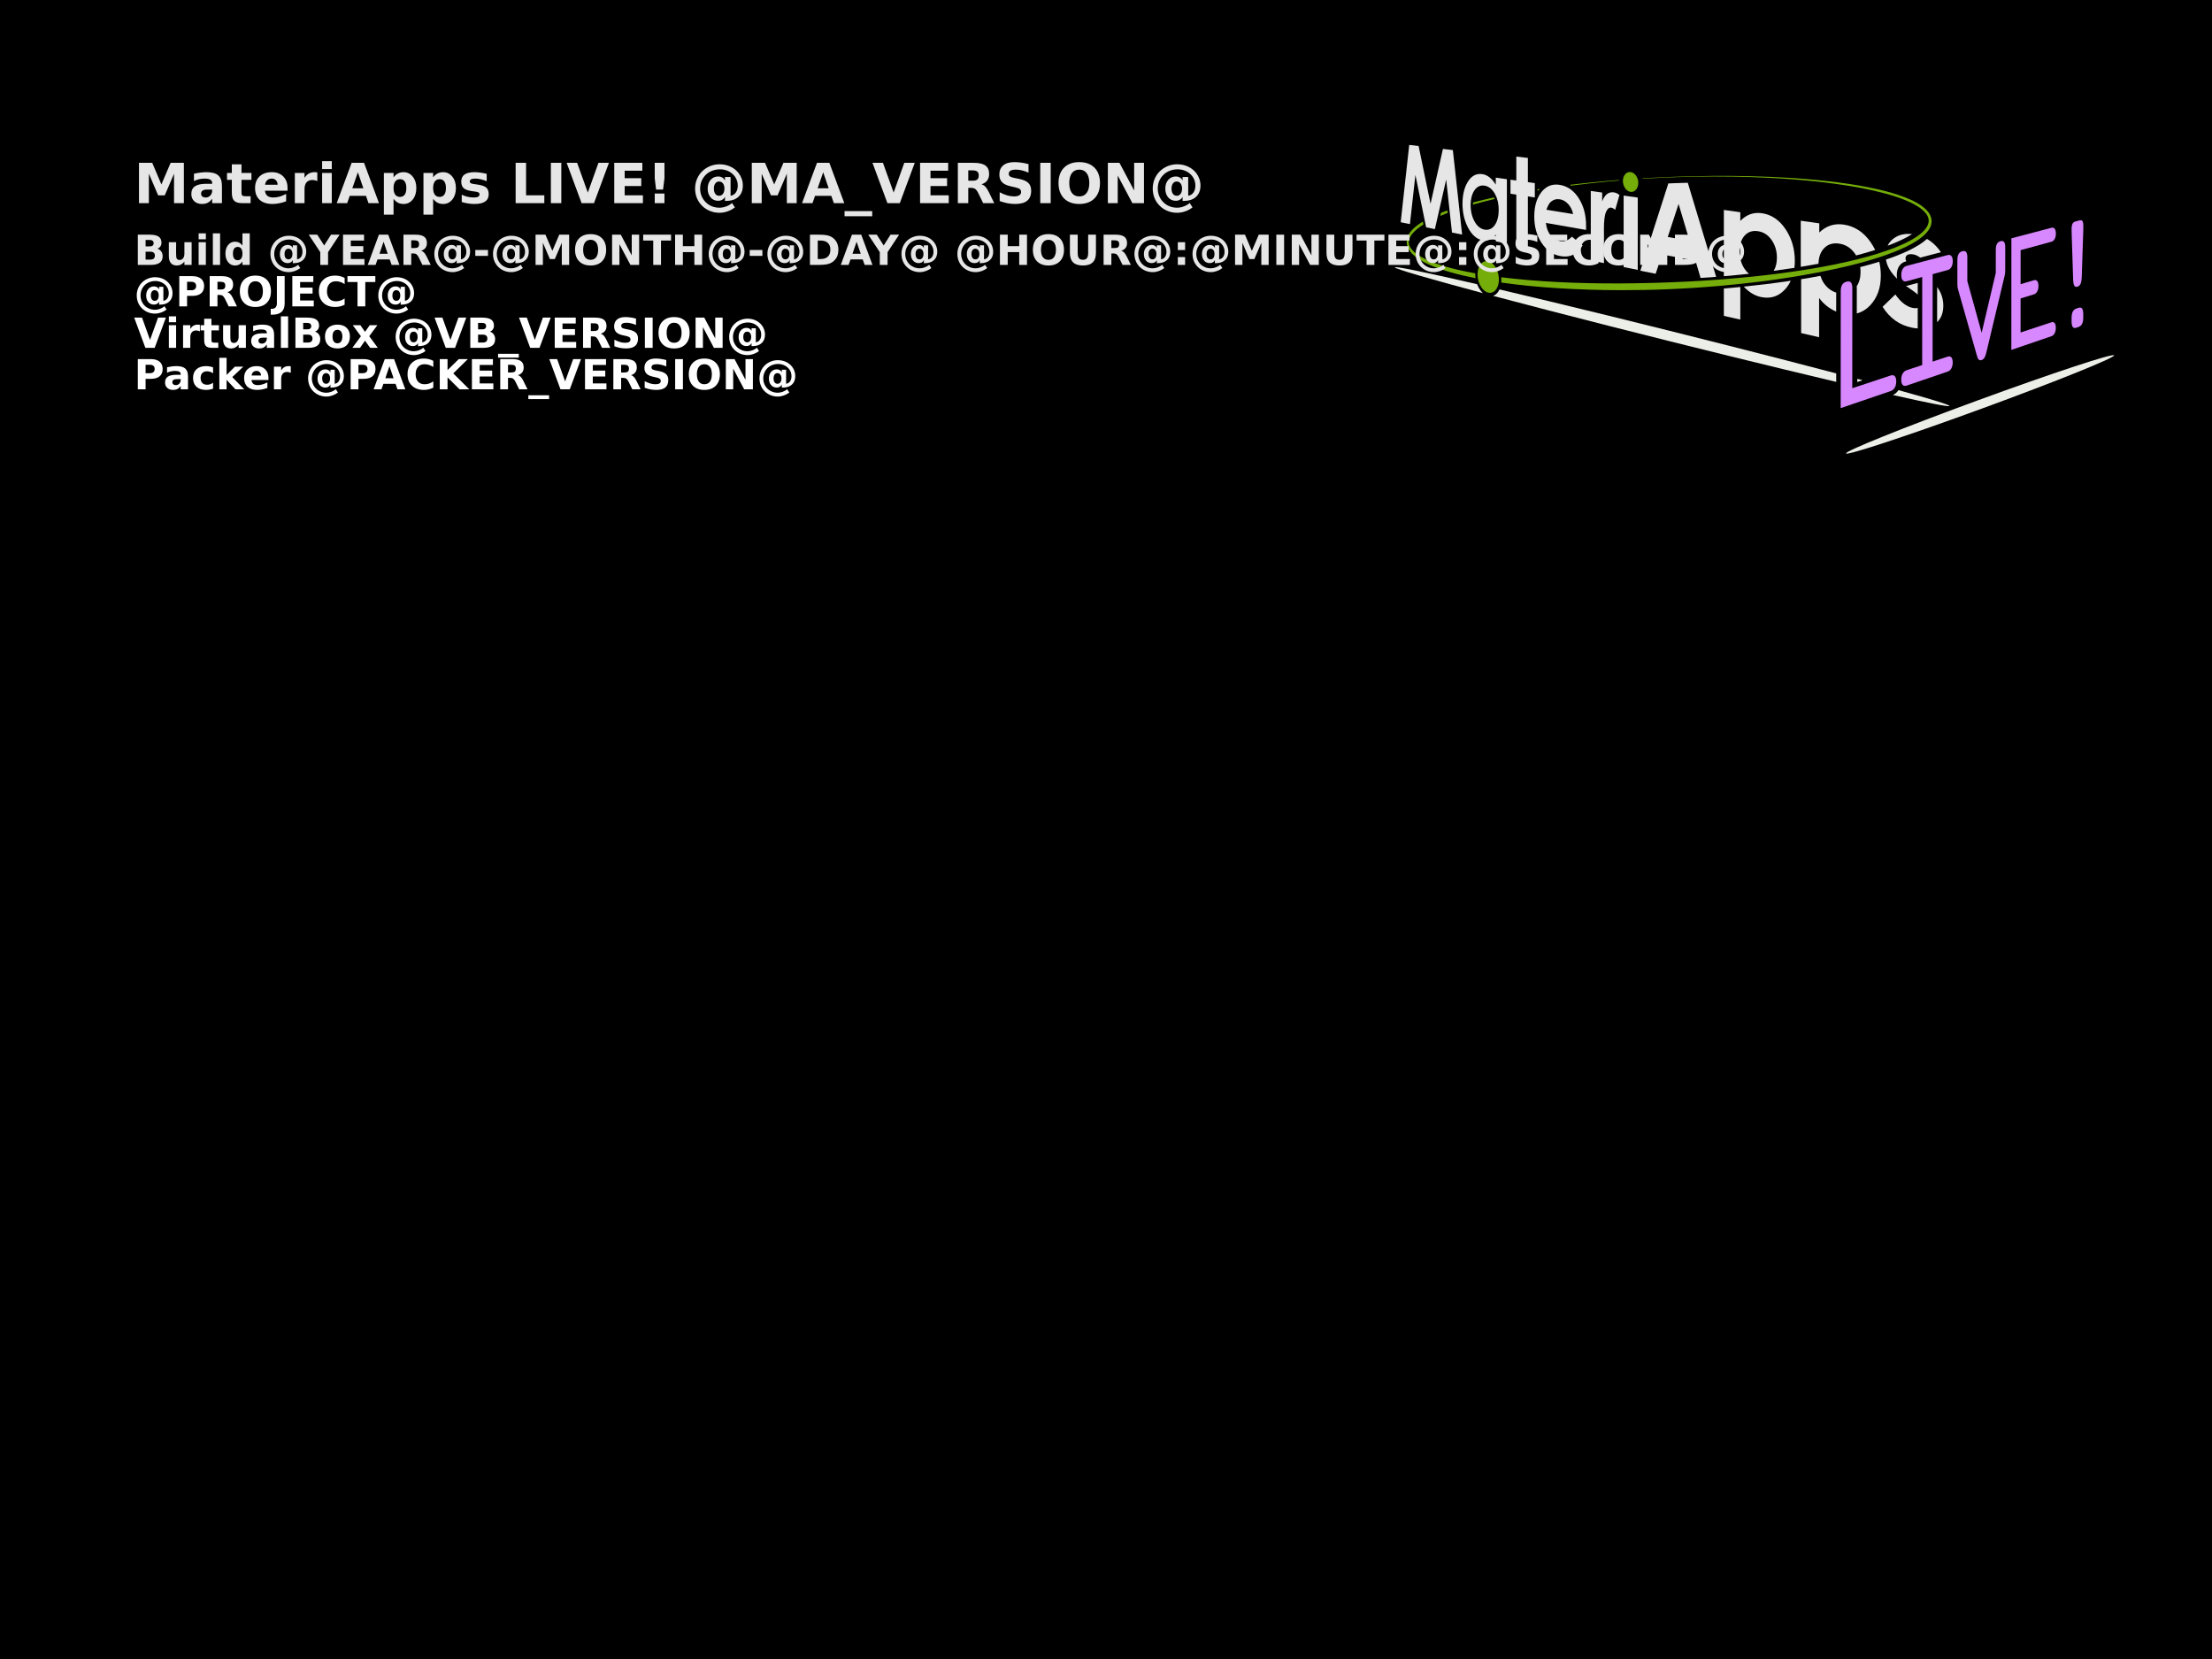
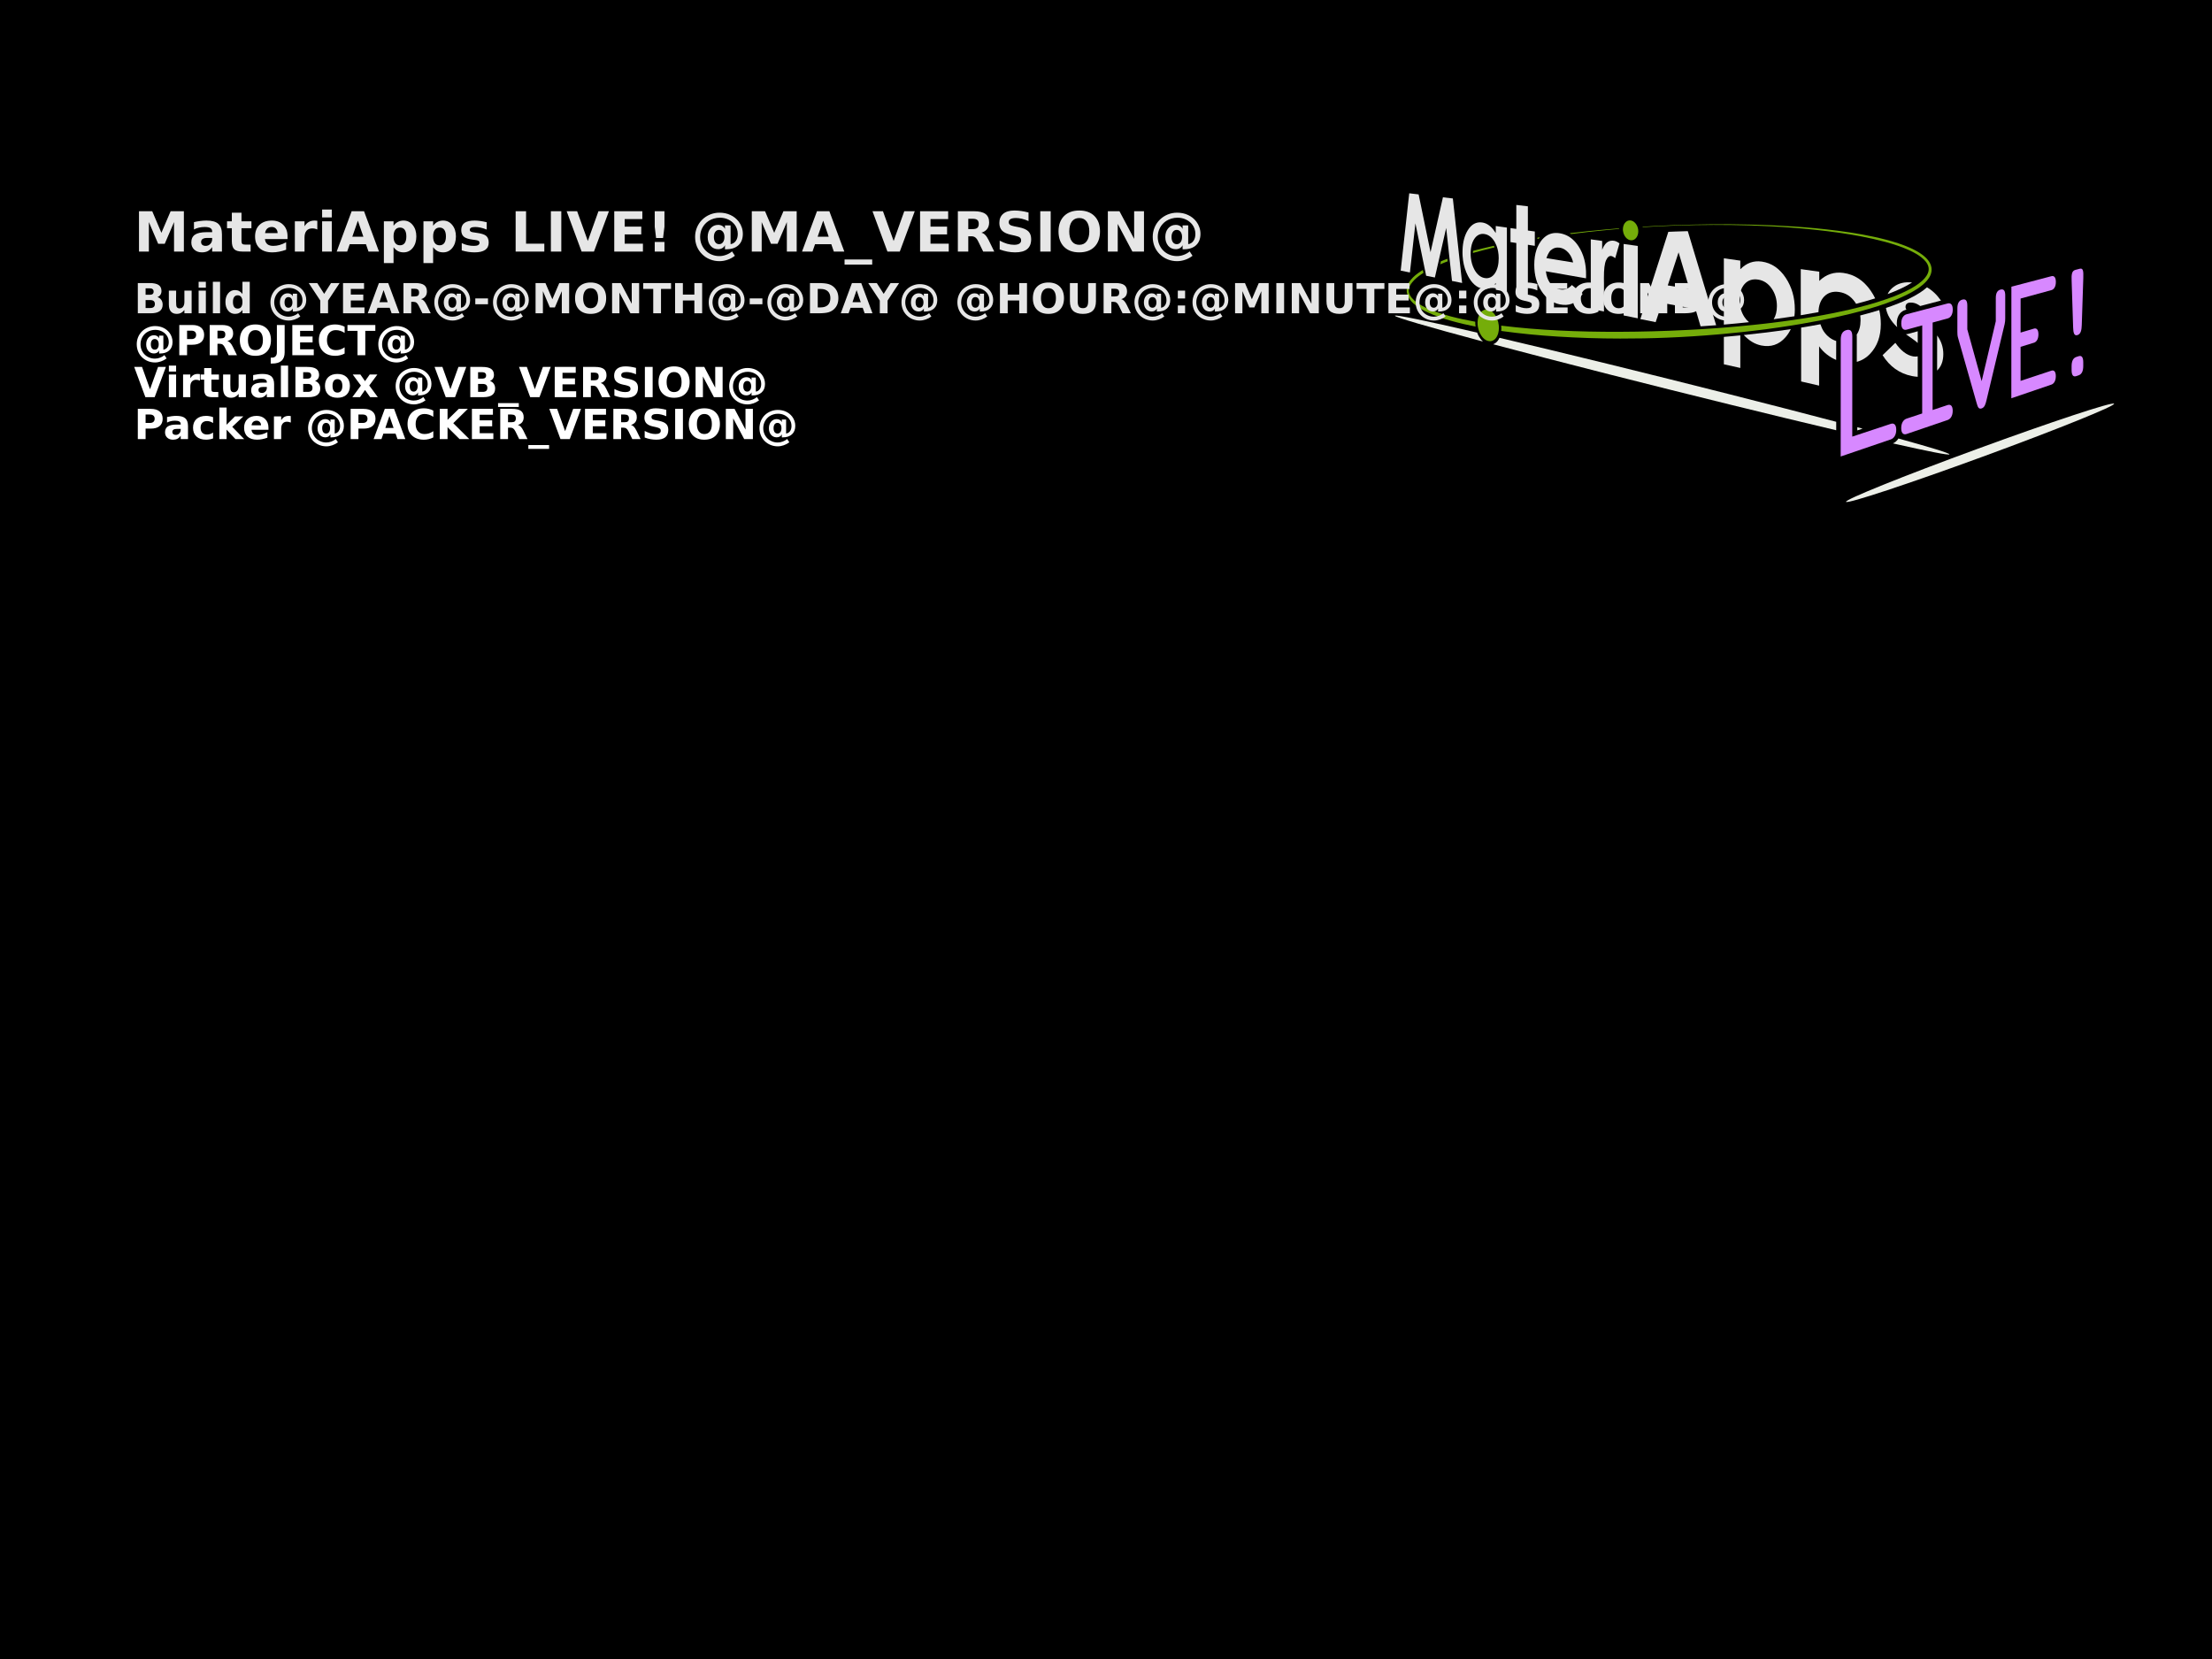
<svg xmlns="http://www.w3.org/2000/svg" width="640" height="480" id="svg3320" version="1.1">
  <defs id="defs3322">
    <linearGradient id="linearGradient5012">
      <stop id="stop5014" offset="0" style="stop-color:#fdf188;stop-opacity:1;" />
      <stop id="stop5016" offset="1" style="stop-color:#d3bc00;stop-opacity:1;" />
    </linearGradient>
    <linearGradient id="linearGradient8543">
      <stop id="stop8545" offset="0" style="stop-color:#fffef5;stop-opacity:0.941;" />
      <stop id="stop8547" offset="1" style="stop-color:#fce94f;stop-opacity:0;" />
    </linearGradient>
    <linearGradient id="linearGradient11202">
      <stop id="stop11204" offset="0" style="stop-color:#c4a000;stop-opacity:1;" />
      <stop id="stop11206" offset="1" style="stop-color:#c4a000;stop-opacity:0;" />
    </linearGradient>
    <linearGradient id="linearGradient18284">
      <stop id="stop18286" offset="0" style="stop-color:#000000;stop-opacity:1;" />
      <stop style="stop-color:#000000;stop-opacity:1;" offset="0.5" id="stop20913" />
      <stop style="stop-color:#000000;stop-opacity:0;" offset="1" id="stop19165" />
    </linearGradient>
  </defs>
  <g id="layer1" transform="translate(0,-572.3622)">
    <rect style="fill:#000000;fill-opacity:1;stroke:none" id="rect3328" width="640" height="480" x="0" y="572.362" />
    <text xml:space="preserve" style="font-style:normal;font-weight:normal;line-height:0%;font-family:sans-serif;letter-spacing:0px;word-spacing:0px;fill:#000000;fill-opacity:1;stroke:none" x="200" y="336.774" id="text3114" transform="translate(0,572.3622)">
      <tspan id="tspan3116" x="200" y="336.774" style="font-size:40px;line-height:1.25;font-family:sans-serif"> </tspan>
    </text>
    <text xml:space="preserve" style="font-style:normal;font-weight:normal;line-height:0%;font-family:sans-serif;letter-spacing:0px;word-spacing:0px;fill:#000000;fill-opacity:1;stroke:none" x="36.129" y="140.645" id="text3042" transform="translate(0,572.3622)">
      <tspan id="tspan3044" x="36.129" y="140.645" style="font-size:40px;line-height:1.25;font-family:sans-serif"> </tspan>
      <tspan id="tspan3046" x="36.129" y="190.645" style="font-size:40px;line-height:1.25;font-family:sans-serif"> </tspan>
    </text>
-     <g transform="matrix(0.6500387,0,0,0.6500387,369.0142,592.9292)" id="g509">
+     <g transform="matrix(0.6500387,0,0,0.6500387,369.0142,606.9292)" id="g509">
      <path id="path2" d="m 220.928,75.288 c -1.555,-2.298 -3.59,-3.635 -6.096,-4.019 -2.503,-0.383 -4.517,0.296 -6.053,2.031 -1.456,1.673 -2.18,3.969 -2.18,6.894 0,2.947 0.716,5.521 2.153,7.731 0.601,0.909 1.279,1.672 2.029,2.298 2.175,-0.234 4.365,-0.478 6.565,-0.747 1.473,-0.181 2.952,-0.37 4.437,-0.567 0.951,-1.575 1.436,-3.52 1.436,-5.843 -0.001,-2.966 -0.766,-5.561 -2.291,-7.778 z" style="fill:none" />
-       <polygon id="polygon4" points="174.642,73.855 184.322,75.493 179.452,59.146 " style="fill:none" />
+       <polygon id="polygon4" points="184.322,75.493 179.452,59.146 174.642,73.855 " style="fill:none" />
      <path id="path6" d="m 250.984,76.805 c -2.822,-0.432 -5.092,0.269 -6.821,2.095 -1.56,1.675 -2.365,3.962 -2.441,6.853 4.341,-0.816 8.716,-1.726 13.11,-2.77 1.214,-0.296 2.428,-0.605 3.645,-0.922 -0.191,-0.314 -0.395,-0.621 -0.614,-0.923 -1.757,-2.459 -4.052,-3.9 -6.879,-4.333 z" style="fill:none" />
      <path id="path8" d="m 89.787,94.86 c -22.84,-5.284 -36.616,-8.134 -36.616,-7.506 0,0.65 14.801,4.963 39.214,11.492 -0.669,-0.596 -1.271,-1.353 -1.775,-2.223 -0.315,-0.545 -0.588,-1.14 -0.823,-1.763 z" style="fill:#ecefe8" />
      <path id="path10" d="m 199.604,108.962 7.323,1.637 V 96.102 c -2.458,0.246 -4.899,0.472 -7.323,0.679 z" style="fill:#e6e6e6" />
      <path id="path12" d="m 227.199,70.567 c -2.809,-4.282 -6.4,-6.714 -10.748,-7.318 -3.655,-0.508 -6.825,0.645 -9.525,3.434 v -3.858 l -7.323,-1.029 v 29.502 c 3.686,-0.312 7.411,-0.67 11.177,-1.074 -0.75,-0.626 -1.428,-1.389 -2.029,-2.298 -1.437,-2.209 -2.153,-4.783 -2.153,-7.731 0,-2.925 0.725,-5.221 2.18,-6.894 1.536,-1.735 3.55,-2.414 6.053,-2.031 2.506,0.384 4.54,1.721 6.096,4.019 1.525,2.217 2.29,4.812 2.29,7.778 0,2.323 -0.485,4.269 -1.436,5.843 3.052,-0.403 6.129,-0.84 9.228,-1.32 0.121,-0.98 0.185,-1.999 0.185,-3.06 0.002,-5.249 -1.335,-9.912 -3.995,-13.963 z" style="fill:#e6e6e6" />
      <path id="path14" d="m 208.474,95.945 c 2.353,2.521 4.935,4.074 7.753,4.645 4.267,0.866 7.867,-0.325 10.769,-3.604 0.967,-1.102 1.765,-2.325 2.4,-3.664 -3.656,0.544 -7.278,1.039 -10.863,1.486 -3.385,0.42 -6.739,0.795 -10.059,1.137 z" style="fill:#e6e6e6" />
      <path id="path16" d="m 252.809,68.302 c -4.122,-0.573 -7.693,0.622 -10.734,3.556 v -4.094 l -8.238,-1.158 v 20.526 c 2.614,-0.426 5.243,-0.884 7.884,-1.381 0.076,-2.89 0.881,-5.178 2.441,-6.853 1.73,-1.825 4,-2.527 6.821,-2.095 2.827,0.433 5.123,1.874 6.879,4.332 0.219,0.302 0.423,0.609 0.614,0.923 2.832,-0.738 5.667,-1.536 8.481,-2.432 -0.573,-1.191 -1.241,-2.34 -2.009,-3.445 -3.174,-4.578 -7.231,-7.196 -12.139,-7.879 z" style="fill:#e6e6e6" />
      <path id="path18" d="m 272.496,77.718 c 0.647,-0.241 1.294,-0.484 1.937,-0.738 3.116,-1.249 6.196,-2.659 8.955,-4.413 -3.178,-0.368 -5.875,0.245 -8.091,1.849 -1.255,0.901 -2.186,2.002 -2.801,3.302 z" style="fill:#e6e6e6" />
      <path id="path20" d="m 117.228,53.073 c 0.076,-0.105 0.15,-0.212 0.229,-0.315 0.084,-0.111 0.17,-0.214 0.256,-0.32 -0.368,0.056 -0.735,0.115 -1.102,0.172 v 0.566 c 0.205,-0.033 0.41,-0.068 0.617,-0.103 z" style="fill:#75ad0a" />
      <path id="path22" d="m 88.953,90.023 c -3.657,-0.654 -7.257,-1.415 -10.797,-2.337 -3.548,-0.94 -7.043,-2.027 -10.431,-3.545 -1.67,-0.761 -3.322,-1.621 -4.879,-2.764 -0.77,-0.572 -1.521,-1.218 -2.173,-2.009 -0.645,-0.779 -1.189,-1.756 -1.292,-2.769 -0.118,-1.013 0.212,-2.047 0.684,-2.891 0.476,-0.856 1.081,-1.578 1.719,-2.229 1.26,-1.269 2.665,-2.279 4.109,-3.193 l -0.264,-1.292 c -0.002,0.001 -0.003,0.002 -0.005,0.003 -1.516,0.923 -3,1.941 -4.37,3.283 -0.678,0.675 -1.333,1.427 -1.889,2.402 -0.275,0.489 -0.527,1.04 -0.705,1.697 -0.177,0.651 -0.27,1.442 -0.185,2.262 0.08,0.82 0.332,1.601 0.64,2.238 0.31,0.643 0.672,1.175 1.046,1.644 0.754,0.935 1.56,1.639 2.374,2.266 1.642,1.244 3.332,2.158 5.036,2.973 3.452,1.624 6.979,2.797 10.558,3.825 3.6,1.016 7.256,1.873 10.968,2.612 -0.095,-0.634 -0.151,-1.28 -0.151,-1.932 -0.001,-0.083 0.006,-0.162 0.007,-0.244 z" style="fill:#75ad0a" />
      <path id="path24" d="m 75.246,62.493 c -0.524,0.2 -1.046,0.405 -1.566,0.613 l -0.311,1.36 c 0.706,-0.302 1.417,-0.596 2.132,-0.882 0.389,-0.153 0.781,-0.297 1.173,-0.446 L 76.552,62.02 c -0.436,0.158 -0.873,0.31 -1.306,0.473 z" style="fill:#75ad0a" />
      <path id="path26" d="m 147.389,49.203 c 1.842,-0.173 3.699,-0.334 5.569,-0.49 -0.013,-0.078 -0.029,-0.156 -0.039,-0.235 -1.869,0.146 -3.723,0.297 -5.564,0.454 -5.573,0.49 -11.018,1.052 -16.336,1.692 0.19,0.116 0.378,0.236 0.564,0.362 5.148,-0.665 10.416,-1.264 15.806,-1.783 z" style="fill:#75ad0a" />
      <path id="path28" d="m 291.997,65.888 -0.003,-0.017 c -0.187,-1.162 -0.748,-2.26 -1.444,-3.165 -0.701,-0.909 -1.525,-1.664 -2.38,-2.325 -1.713,-1.311 -3.553,-2.283 -5.397,-3.128 -3.672,-1.654 -7.399,-2.797 -11.089,-3.771 -7.263,-1.879 -14.412,-3.045 -21.392,-3.96 -13.509,-1.729 -26.427,-2.417 -38.77,-2.728 -11.727,-0.301 -22.957,-0.121 -33.729,0.244 -0.106,0.004 -0.212,0.007 -0.318,0.01 -0.552,0.02 -1.103,0.044 -1.653,0.065 -4.19,0.161 -8.31,0.372 -12.363,0.622 0.005,0.069 0.014,0.138 0.018,0.206 4.026,-0.254 8.119,-0.465 12.28,-0.629 1.107,-0.043 2.219,-0.083 3.335,-0.12 10.38,-0.339 21.19,-0.379 32.453,-0.027 12.343,0.415 25.26,1.288 38.731,3.162 6.957,0.993 14.079,2.241 21.264,4.188 3.646,1.005 7.323,2.181 10.874,3.829 1.781,0.837 3.539,1.798 5.102,3.021 1.546,1.208 2.941,2.792 3.209,4.562 0.28,1.796 -0.61,3.442 -1.761,4.763 -0.801,0.915 -1.736,1.71 -2.728,2.438 -0.452,0.331 -0.912,0.653 -1.382,0.957 -3.008,1.918 -6.292,3.383 -9.6,4.678 -1.151,0.443 -2.309,0.858 -3.469,1.26 -1.353,0.47 -2.709,0.919 -4.069,1.34 -2.793,0.864 -5.599,1.63 -8.398,2.337 -1.314,0.332 -2.627,0.653 -3.938,0.962 -4.565,1.069 -9.116,1.966 -13.624,2.764 -1.902,0.337 -3.795,0.661 -5.681,0.965 -0.745,0.119 -1.491,0.229 -2.234,0.342 -1.032,0.159 -2.061,0.317 -3.088,0.466 -3.456,0.503 -6.884,0.953 -10.281,1.362 -0.939,0.114 -1.873,0.229 -2.807,0.335 -1.661,0.19 -3.314,0.37 -4.959,0.542 -4.422,0.463 -8.788,0.862 -13.099,1.204 -1.018,0.081 -2.033,0.158 -3.044,0.233 -2.331,0.171 -4.646,0.324 -6.944,0.463 -2.002,0.121 -3.992,0.234 -5.97,0.331 -10.532,0.544 -20.713,0.804 -30.543,0.843 -18.611,0.059 -36.047,-0.722 -52.382,-2.721 -0.076,-0.009 -0.152,-0.02 -0.229,-0.03 0.041,0.416 0.069,0.835 0.069,1.257 0,0.379 -0.023,0.744 -0.056,1.102 0.111,0.016 0.221,0.034 0.332,0.049 8.072,1.133 16.406,1.946 25.005,2.475 8.909,0.546 18.124,0.867 27.638,0.872 13.692,0.034 28.047,-0.517 43.058,-1.804 0.284,-0.025 0.568,-0.052 0.853,-0.077 0.735,-0.064 1.473,-0.131 2.212,-0.199 2.423,-0.223 4.864,-0.466 7.323,-0.728 0.146,-0.015 0.292,-0.031 0.438,-0.046 3.58,-0.384 7.197,-0.807 10.851,-1.278 3.914,-0.519 7.87,-1.095 11.866,-1.734 1.249,-0.199 2.5,-0.407 3.756,-0.62 2.72,-0.463 5.457,-0.957 8.208,-1.494 4.602,-0.897 9.247,-1.902 13.926,-3.046 1.317,-0.327 2.637,-0.668 3.959,-1.019 2.786,-0.74 5.579,-1.54 8.364,-2.438 1.106,-0.357 2.208,-0.733 3.31,-1.121 1.453,-0.513 2.903,-1.049 4.346,-1.625 3.341,-1.357 6.664,-2.885 9.761,-4.916 0.769,-0.513 1.526,-1.056 2.249,-1.655 0.733,-0.607 1.43,-1.27 2.066,-2.015 0.629,-0.745 1.195,-1.579 1.587,-2.552 0.388,-0.961 0.576,-2.124 0.381,-3.261 z" style="fill:#75ad0a" />
-       <polygon id="polygon30" points="77.278,59.82 76.012,48.273 72.999,61.487 72.999,61.488 76.012,48.274 " style="fill:#ffffff" />
+       <polygon id="polygon30" points="72.999,61.487 72.999,61.488 76.012,48.274 77.278,59.82 76.012,48.273 " style="fill:#ffffff" />
      <rect id="rect32" height="0" width="1.71" style="fill:#ffffff" transform="matrix(0.2004,0.9797,-0.9797,0.2004,120.7157,-10.6743)" y="68.619" x="66.043" />
      <rect id="rect34" height="0" width="1.706" style="fill:#ffffff" transform="matrix(0.2005,0.9797,-0.9797,0.2005,117.3445,-12.4414)" y="65.674" x="65.442" />
      <rect id="rect36" height="2.144" width="0" style="fill:#ffffff" y="61.461" x="72.76" />
      <rect id="rect38" height="1.298" width="0" style="fill:#ffffff" y="66.496" x="66.596" />
      <path id="path40" d="m 97.254,56.237 v 0 c -0.218,0.048 -0.436,0.094 -0.654,0.143 -0.155,0.034 -0.309,0.071 -0.465,0.106 -2.387,0.538 -4.745,1.105 -7.071,1.708 -0.365,0.095 -0.728,0.189 -1.091,0.285 -0.028,0.307 -0.045,0.624 -0.053,0.951 0.347,-0.099 0.695,-0.198 1.044,-0.296 2.467,-0.688 4.97,-1.334 7.507,-1.949 0.088,-0.02 0.174,-0.043 0.262,-0.064 0.269,-0.064 0.539,-0.124 0.808,-0.186 v 0 c -0.087,-0.238 -0.183,-0.47 -0.287,-0.698 z" style="fill:#75ad0a" />
      <rect id="rect42" height="5.248" width="0" style="fill:#ffffff" y="75.522" x="109.802" />
-       <polygon id="polygon44" points="153.143,55.15 153.143,55.152 " style="fill:#ffffff" />
+       <polygon id="polygon44" points="153.143,55.152 153.143,55.15 " style="fill:#ffffff" />
      <polygon id="polygon46" points="" style="fill:#ffffff" />
      <path id="path48" d="m 183.552,49.703 c -1.946,0.054 -3.878,0.114 -5.795,0.187 -0.959,0.034 -1.914,0.082 -2.866,0.12 l -12.233,38.118 -0.231,0.718 0.231,0.046 6.589,1.326 2.877,-8.573 14.858,2.74 2.263,7.691 c 2.292,-0.152 4.6,-0.317 6.924,-0.498 z m -8.91,24.152 4.81,-14.709 4.87,16.347 z" style="fill:#e6e6e6" />
      <rect id="rect50" height="0" width="6.408" style="fill:#ffffff" transform="matrix(-0.9804,-0.1972,0.1972,-0.9804,295.8515,205.1854)" y="87.866" x="154.935" />
-       <polygon id="polygon52" points="72.203,64.976 72.522,63.578 72.999,61.487 76.012,48.273 77.278,59.82 77.482,61.684 77.603,62.784 77.807,64.65 78.599,71.871 83.107,72.777 82.057,63.214 81.847,61.299 81.735,60.28 81.525,58.368 78.978,35.163 74.568,34.639 69.05,59.069 63.744,33.351 59.567,32.854 55.766,67.279 59.869,68.104 62.317,46.23 66.124,64.838 66.466,66.509 66.726,67.781 67.069,69.456 67.089,69.556 70.98,70.338 71.723,67.082 " style="fill:#e6e6e6" />
+       <polygon id="polygon52" points="77.807,64.65 78.599,71.871 83.107,72.777 82.057,63.214 81.847,61.299 81.735,60.28 81.525,58.368 78.978,35.163 74.568,34.639 69.05,59.069 63.744,33.351 59.567,32.854 55.766,67.279 59.869,68.104 62.317,46.23 66.124,64.838 66.466,66.509 66.726,67.781 67.069,69.456 67.089,69.556 70.98,70.338 71.723,67.082 72.203,64.976 72.522,63.578 72.999,61.487 76.012,48.273 77.278,59.82 77.482,61.684 77.603,62.784 " style="fill:#e6e6e6" />
      <path id="path54" d="m 98.086,47.422 v 0 1.014 2.115 c -0.343,-0.557 -0.698,-1.063 -1.064,-1.522 -1.485,-1.864 -3.152,-2.922 -5,-3.178 -2.66,-0.369 -4.807,0.818 -6.453,3.545 -1.358,2.248 -2.11,5.048 -2.264,8.406 -0.02,0.433 -0.031,0.874 -0.031,1.326 v 0 0 c 0,0.227 0.003,0.452 0.009,0.675 0.009,0.34 0.025,0.676 0.046,1.01 0.041,0.656 0.107,1.302 0.198,1.935 0.351,2.445 1.069,4.725 2.161,6.843 1.704,3.284 3.858,5.198 6.473,5.728 1.735,0.352 3.356,-0.126 4.861,-1.439 0.362,-0.315 0.716,-0.677 1.064,-1.089 v 2.063 0.934 0 l 4.948,0.995 v 0 -18.854 -2.213 -0.694 -2.212 -3.126 -1.567 0 z m -0.374,21.031 -0.006,0.009 c -1.179,1.752 -2.844,2.465 -4.676,2.093 -1.787,-0.322 -3.394,-1.687 -4.52,-3.86 -0.786,-1.477 -1.284,-3.168 -1.496,-4.963 -0.078,-0.655 -0.119,-1.324 -0.12,-2.003 0,-0.02 -0.002,-0.039 -0.002,-0.059 -10e-4,-0.306 0.007,-0.606 0.022,-0.901 0.036,-0.74 0.124,-1.443 0.256,-2.111 0.259,-1.316 0.698,-2.486 1.328,-3.446 1.125,-1.745 2.728,-2.519 4.515,-2.231 1.672,0.233 3.195,1.292 4.336,3.077 0.1,0.156 0.201,0.308 0.295,0.475 0.266,0.464 0.497,0.956 0.702,1.467 0.091,0.227 0.174,0.458 0.253,0.692 0.222,0.659 0.402,1.345 0.53,2.057 0.175,0.974 0.264,1.989 0.261,3.028 0.005,2.689 -0.553,5.011 -1.678,6.676 z" style="fill:#e6e6e6" />
-       <polygon id="polygon56" points="115.461,49.861 112.374,49.428 112.374,38.653 107.23,38.046 107.23,48.706 104.634,48.341 104.634,48.342 104.634,52.479 104.634,54.581 104.991,54.636 106.907,54.93 107.23,54.98 107.23,57.116 107.23,77.628 112.374,78.662 112.374,56.195 112.374,55.769 113.699,55.973 115.461,56.243 115.461,55.684 115.461,53.371 115.461,52.794 115.461,51.469 115.461,50.48 " style="fill:#e6e6e6" />
+       <polygon id="polygon56" points="104.634,52.479 104.634,54.581 104.991,54.636 106.907,54.93 107.23,54.98 107.23,57.116 107.23,77.628 112.374,78.662 112.374,56.195 112.374,55.769 113.699,55.973 115.461,56.243 115.461,55.684 115.461,53.371 115.461,52.794 115.461,51.469 115.461,50.48 115.461,49.861 112.374,49.428 112.374,38.653 107.23,38.046 107.23,48.706 104.634,48.341 104.634,48.342 " style="fill:#e6e6e6" />
      <path id="path58" d="m 134.896,56.414 v 0 c -0.794,-1.207 -1.67,-2.225 -2.625,-3.063 -1.001,-0.878 -2.09,-1.554 -3.265,-2.026 -0.311,-0.125 -0.627,-0.237 -0.95,-0.334 -0.561,-0.168 -1.139,-0.297 -1.736,-0.379 -2.344,-0.325 -4.372,0.164 -6.093,1.45 -0.267,0.199 -0.529,0.417 -0.781,0.656 -0.402,0.379 -0.786,0.805 -1.152,1.282 -0.334,0.437 -0.637,0.899 -0.917,1.382 -0.283,0.489 -0.539,1.001 -0.766,1.537 -0.144,0.341 -0.279,0.691 -0.401,1.051 -0.66,1.954 -0.991,4.194 -0.991,6.724 v 0 0 c 0,4.505 1.052,8.379 3.172,11.643 2.138,3.293 4.875,5.287 8.231,5.967 3.916,0.794 7.033,-0.365 9.327,-3.494 0.275,-0.374 0.54,-0.772 0.791,-1.203 v 0 0 l -0.002,-0.001 -1.151,-0.944 -3.632,-2.98 c -1.507,1.694 -3.295,2.341 -5.361,1.95 -1.661,-0.314 -3.046,-1.183 -4.16,-2.604 -0.815,-1.04 -1.398,-2.301 -1.755,-3.778 -0.129,-0.531 -0.229,-1.089 -0.298,-1.677 l 1.197,0.21 16.679,2.921 0.022,-1.469 v 0 c 0.07,-4.993 -1.063,-9.275 -3.383,-12.821 z m -12.973,5.507 -1.306,-0.213 c 0.2,-0.571 0.406,-1.077 0.618,-1.526 0.427,-0.908 0.878,-1.573 1.354,-1.983 1.138,-0.985 2.467,-1.364 3.992,-1.133 1.358,0.206 2.589,0.898 3.689,2.078 0.728,0.78 1.297,1.701 1.713,2.756 0.216,0.547 0.393,1.128 0.524,1.748 l -1.296,-0.211 z" style="fill:#e6e6e6" />
      <path id="path60" d="m 150.674,53.991 c -1.603,-0.222 -2.914,0.316 -3.941,1.604 -0.499,0.626 -0.932,1.426 -1.297,2.407 v -3.231 -0.703 0 l -5.062,-0.71 v 0 30.935 0 l 5.869,1.18 v 0 -12.64 0 l -0.022,-1.527 c -0.004,-0.265 -0.006,-0.525 -0.006,-0.779 -0.011,-3.817 0.311,-6.437 0.964,-7.861 0.626,-1.401 1.399,-2.032 2.322,-1.891 0.153,0.023 0.327,0.086 0.508,0.167 0.358,0.158 0.767,0.416 1.236,0.795 l 0.451,-1.564 0.999,-3.47 0.448,-1.551 v -0.002 0 c -0.862,-0.665 -1.685,-1.05 -2.469,-1.159 z" style="fill:#e6e6e6" />
-       <polygon id="polygon62" points="154.998,55.41 154.998,87.234 161.28,88.497 161.28,58.052 161.28,56.292 " style="fill:#e6e6e6" />
+       <polygon id="polygon62" points="161.28,88.497 161.28,58.052 161.28,56.292 154.998,55.41 154.998,87.234 " style="fill:#e6e6e6" />
      <path id="path64" d="m 99.418,91.619 c -0.047,-0.439 -0.121,-0.871 -0.22,-1.292 -0.67,-2.869 -2.445,-5.207 -4.518,-5.667 -2.228,-0.494 -4.076,1.344 -4.572,4.253 -0.07,0.409 -0.112,0.84 -0.126,1.288 -0.003,0.103 -0.01,0.204 -0.01,0.31 0,0.641 0.064,1.275 0.174,1.891 0.085,0.471 0.199,0.93 0.34,1.373 0.154,0.48 0.335,0.942 0.548,1.375 0.861,1.755 2.17,3.07 3.646,3.441 1.514,0.381 2.87,-0.317 3.754,-1.715 0.305,-0.483 0.552,-1.052 0.73,-1.687 0.108,-0.386 0.191,-0.796 0.244,-1.229 0.048,-0.384 0.077,-0.782 0.077,-1.197 0.002,-0.385 -0.026,-0.767 -0.067,-1.144 z" style="fill:#75ad0a" />
      <path id="path66" d="m 161.471,49.08 c -0.007,-0.056 -0.012,-0.113 -0.02,-0.169 -0.071,-0.473 -0.199,-0.926 -0.374,-1.347 0,-10e-4 0,-10e-4 -0.001,-0.002 -0.109,-0.263 -0.236,-0.512 -0.379,-0.746 -0.106,-0.174 -0.223,-0.338 -0.346,-0.492 -0.611,-0.769 -1.411,-1.289 -2.286,-1.391 -1.04,-0.12 -1.965,0.372 -2.587,1.239 0,0.001 -0.001,0.001 -0.001,0.002 -0.222,0.309 -0.406,0.666 -0.541,1.061 -0.173,0.505 -0.269,1.072 -0.269,1.681 0,0.159 0.007,0.317 0.02,0.473 0.005,0.063 0.015,0.126 0.022,0.189 0.086,0.751 0.314,1.46 0.649,2.075 0.619,1.135 1.597,1.952 2.707,2.103 1.495,0.204 2.773,-0.859 3.25,-2.521 0.129,-0.447 0.202,-0.935 0.202,-1.456 0,-0.236 -0.018,-0.469 -0.046,-0.699 z" style="fill:#75ad0a" />
      <path id="path68" d="m 373.291,126.511 c -0.709,-0.937 -27.989,8.083 -60.931,20.148 -32.942,12.064 -59.071,22.604 -58.362,23.541 0.709,0.937 27.989,-8.083 60.931,-20.148 32.941,-12.064 59.071,-22.604 58.362,-23.541 z" style="fill:#ecefe8" />
      <path id="path70" d="m 148.664,108.965 c -18.786,-4.613 -35.288,-8.579 -48.929,-11.785 -0.255,0.565 -0.559,1.071 -0.91,1.493 -0.545,0.655 -1.197,1.126 -1.92,1.377 14.179,3.768 31.667,8.313 51.759,13.421 35.914,9.131 72.658,18.166 100.948,24.858 l 0.002,-3.767 c -28.291,-7.447 -65.036,-16.778 -100.95,-25.597 z" style="fill:#ecefe8" />
      <path id="path72" d="M 261.349,137.61 C 260.575,137.403 260,137.195 259,136.984 v 1.404 z" style="fill:#ecefe8" />
      <path id="path74" d="m 274.836,144.178 c 15.605,3.521 25.172,5.426 25.172,4.861 0,-0.534 -8.562,-3.138 -22.699,-7.04 -0.663,1.083 -1.565,1.801 -2.473,2.179 z" style="fill:#ecefe8" />
      <path id="path76" d="m 258.776,107.877 c 2.199,-0.573 4.186,-1.758 5.941,-3.604 3.16,-3.348 4.751,-7.755 4.751,-13.197 0,-2.163 -0.23,-4.236 -0.685,-6.219 -2.832,0.881 -5.664,1.663 -8.485,2.383 0.098,0.708 0.15,1.436 0.15,2.187 0,2.531 -0.576,4.633 -1.703,6.314 0.022,0.273 0.037,0.556 0.036,0.859 z" style="fill:#e6e6e6" />
      <path id="path78" d="m 244.131,94.42 c -0.701,-1.023 -1.158,-2.12 -1.555,-3.284 -2.904,0.543 -5.576,1.039 -8.576,1.5 v 23.98 l 8,1.841 v -17.5 c 2,2.875 4.857,4.902 7.591,6.081 l 0.023,-8.436 c -2.221,-0.718 -4.037,-2.106 -5.483,-4.182 z" style="fill:#e6e6e6" />
      <path id="path80" d="m 283.776,105.44 c -2.785,-0.527 -5.399,-2.54 -7.843,-6.021 l -5.683,5.495 c 3.196,5.062 7.524,8.164 13.027,9.28 0.904,0.184 1.772,0.296 2.609,0.349 l 0.005,-9.107 c -0.649,0.146 -1.354,0.148 -2.115,0.004 z" style="fill:#e6e6e6" />
      <path id="path82" d="m 297.284,104.413 c 0,-3.045 -0.925,-5.809 -2.75,-8.285 l -0.009,15.631 c 1.826,-1.757 2.759,-4.2 2.759,-7.346 z" style="fill:#e6e6e6" />
      <path id="path84" d="m 280.459,84.759 0.396,-0.104 c -0.258,-0.404 -0.398,-0.78 -0.398,-1.123 0,-1.645 1.131,-2.295 3.404,-1.948 0.991,0.151 2.043,0.636 3.155,1.451 l 9.221,-2.424 c -1.774,-2.568 -3.846,-4.537 -6.215,-5.898 -1.014,0.912 -2.08,1.679 -3.156,2.386 -3.266,2.101 -6.676,3.625 -10.093,4.98 -1.674,0.651 -3.351,1.256 -5.03,1.822 0.476,2.965 2.153,5.808 5.017,8.547 -0.117,-0.512 -0.186,-1.069 -0.186,-1.688 10e-4,-3.672 2.008,-5.507 3.885,-6.001 z" style="fill:#e6e6e6" />
      <path id="path86" d="m 281.49,95.474 c -0.286,0.078 -0.568,0.115 -0.847,0.133 l 3.168,2.215 c 0.819,0.569 1.504,1.121 2.083,1.659 l 0.003,-5.21 z" style="fill:#e6e6e6" />
      <path id="path88" d="m 273.913,135.477 c 1.263,-0.418 2.424,0.163 2.423,2.645 -0.001,2.484 -1.164,3.846 -2.426,4.277 l -22.305,7.61 0.029,-52.029 c 0.001,-2.287 0.728,-3.765 2.586,-4.253 1.849,-0.486 2.564,0.603 2.563,2.873 l -0.024,44.558 z" style="fill:#d788ff" />
      <path id="path90" d="m 292.516,129.317 6.703,-2.22 c 1.172,-0.388 2.248,0.185 2.247,2.577 -0.001,2.393 -1.079,3.691 -2.251,4.09 L 280.937,140 c -1.242,0.424 -2.391,-0.146 -2.39,-2.622 10e-4,-2.474 1.152,-3.818 2.394,-4.229 l 6.936,-2.297 0.021,-39.202 -6.936,1.893 c -1.242,0.339 -2.391,-0.309 -2.39,-2.784 10e-4,-2.476 1.152,-3.741 2.394,-4.067 l 18.277,-4.806 c 1.172,-0.308 2.248,0.339 2.247,2.732 -0.001,2.392 -1.079,3.616 -2.251,3.936 l -6.703,1.83 z" style="fill:#d788ff" />
      <path id="path92" d="m 320.64,89.811 0.006,-10.324 c 10e-4,-2.065 0.593,-3.382 2.109,-3.781 1.508,-0.396 2.092,0.604 2.091,2.655 l -0.006,10.128 c 0,0.833 -0.043,1.742 -0.252,2.572 l -8.093,33.951 c -0.43,1.769 -0.816,3.136 -2.15,3.591 -1.339,0.457 -1.728,-0.652 -2.161,-2.139 l -8.378,-29.422 c -0.222,-0.731 -0.266,-1.645 -0.266,-2.507 l 0.006,-10.466 c 0.001,-2.12 0.625,-3.476 2.222,-3.897 1.59,-0.418 2.205,0.605 2.204,2.71 l -0.006,10.528 6.386,23.072 z" style="fill:#d788ff" />
      <path id="path94" d="m 345.413,111.802 c 1.014,-0.336 1.947,0.221 1.946,2.446 -10e-4,2.227 -0.935,3.411 -1.949,3.757 l -17.85,6.09 0.027,-49.659 17.849,-4.693 c 1.014,-0.267 1.947,0.353 1.946,2.58 -0.001,2.225 -0.935,3.346 -1.949,3.623 l -13.74,3.751 -0.008,15.157 5.946,-1.766 c 1.04,-0.309 1.997,0.283 1.995,2.537 -10e-4,2.255 -0.959,3.425 -1.999,3.744 l -5.946,1.826 -0.008,15.157 z" style="fill:#d788ff" />
      <path id="path96" d="m 357.988,66.442 c 1.608,-0.423 1.682,1.133 1.606,4.062 l -0.684,20.995 c -0.076,2.146 -0.377,4 -1.915,4.479 -1.546,0.481 -1.848,-1.196 -1.923,-3.309 l -0.671,-20.761 c -0.112,-2.904 0.04,-4.533 1.667,-4.961 z m -0.509,38.931 c 1.424,-0.466 2.096,0.466 2.094,2.769 l -10e-4,1.576 c -10e-4,2.303 -0.674,3.684 -2.098,4.17 l -0.978,0.334 c -1.435,0.49 -2.117,-0.439 -2.116,-2.762 l 10e-4,-1.589 c 0.001,-2.323 0.684,-3.708 2.12,-4.177 z" style="fill:#d788ff" />
    </g>
-     <g id="g3825" transform="translate(-322)">
-       <text xml:space="preserve" style="font-style:normal;font-variant:normal;font-weight:bold;font-stretch:normal;line-height:0%;font-family:'DejaVu Sans';-inkscape-font-specification:'DejaVu Sans Bold';text-align:start;letter-spacing:0px;word-spacing:0px;writing-mode:lr-tb;text-anchor:start;fill:#ffffff;fill-opacity:1;stroke:none" x="360.746" y="631.143" id="text3002" transform="scale(1.000001,0.9999985)">
+     <g id="g3825" transform="translate(-322,14)">
+       <text xml:space="preserve" style="font-style:normal;font-variant:normal;font-weight:bold;font-stretch:normal;line-height:0%;font-family:'DejaVu Sans';-inkscape-font-specification:'DejaVu Sans Bold';text-align:start;letter-spacing:0px;word-spacing:0px;writing-mode:lr-tb;text-anchor:start;fill:#ffffff;fill-opacity:1;stroke:none" x="360.746" y="631.143" id="text3002" transform="scale(1.000001)">
        <tspan id="tspan3037" style="font-style:normal;font-variant:normal;font-weight:bold;font-stretch:normal;font-size:16px;line-height:100%;font-family:'DejaVu Sans';-inkscape-font-specification:'DejaVu Sans Bold';text-align:start;writing-mode:lr-tb;text-anchor:start;fill:#e6e6e6" x="360.746" y="631.143">MateriApps LIVE! @MA_VERSION@</tspan>
-         <tspan id="tspan3047" style="font-style:normal;font-variant:normal;font-weight:bold;font-stretch:normal;font-size:14px;line-height:100%;font-family:'DejaVu Sans';-inkscape-font-specification:'DejaVu Sans Bold';text-align:start;writing-mode:lr-tb;text-anchor:start;fill:#e6e6e6" x="360.746" y="638.103" />
-         <tspan id="tspan3066" style="font-style:normal;font-variant:normal;font-weight:bold;font-stretch:normal;font-size:14px;line-height:1;font-family:'DejaVu Sans';-inkscape-font-specification:'DejaVu Sans Bold'" x="360.746" y="638.103" />
+         <tspan id="tspan3047" x="360.746" y="638.038" />
+         <tspan id="tspan3066" x="360.746" y="638.038" />
      </text>
-       <text xml:space="preserve" style="font-style:normal;font-variant:normal;font-weight:bold;font-stretch:normal;line-height:0%;font-family:'DejaVu Sans';-inkscape-font-specification:'DejaVu Sans Bold';text-align:start;letter-spacing:0px;word-spacing:0px;writing-mode:lr-tb;text-anchor:start;fill:#ffffff;fill-opacity:1;stroke:none" x="360.767" y="649.008" id="text3002-3" transform="scale(1.000001,0.9999985)">
+       <text xml:space="preserve" style="font-style:normal;font-variant:normal;font-weight:bold;font-stretch:normal;line-height:0%;font-family:'DejaVu Sans';-inkscape-font-specification:'DejaVu Sans Bold';text-align:start;letter-spacing:0px;word-spacing:0px;writing-mode:lr-tb;text-anchor:start;fill:#ffffff;fill-opacity:1;stroke:none" x="360.767" y="649.008" id="text3002-3" transform="scale(1.000001)">
        <tspan id="tspan3039-5" style="font-style:normal;font-variant:normal;font-weight:bold;font-stretch:normal;font-size:12px;line-height:100%;font-family:'DejaVu Sans';-inkscape-font-specification:'DejaVu Sans Bold';text-align:start;writing-mode:lr-tb;text-anchor:start;fill:#e6e6e6" x="360.767" y="649.008">Build @YEAR@-@MONTH@-@DAY@ @HOUR@:@MINUTE@:@SECOND@</tspan>
-         <tspan id="tspan3098-3" style="font-style:normal;font-variant:normal;font-weight:bold;font-stretch:normal;font-size:12px;line-height:1;font-family:'DejaVu Sans';-inkscape-font-specification:'DejaVu Sans Bold'" x="360.767" y="661.008">@PROJECT@</tspan>
-         <tspan id="tspan3753-5" style="font-style:normal;font-variant:normal;font-weight:bold;font-stretch:normal;font-size:12px;line-height:1;font-family:'DejaVu Sans';-inkscape-font-specification:'DejaVu Sans Bold'" x="360.767" y="673.008">VirtualBox @VB_VERSION@ </tspan>
-         <tspan id="tspan3012-6" style="font-style:normal;font-variant:normal;font-weight:bold;font-stretch:normal;font-size:12px;line-height:1;font-family:'DejaVu Sans';-inkscape-font-specification:'DejaVu Sans Bold'" x="360.767" y="679.008" />
-         <tspan id="tspan3755-2" style="font-style:normal;font-variant:normal;font-weight:bold;font-stretch:normal;font-size:12px;line-height:1;font-family:'DejaVu Sans';-inkscape-font-specification:'DejaVu Sans Bold'" x="360.767" y="685.008">Packer @PACKER_VERSION@</tspan>
-         <tspan id="tspan3066-9" style="font-style:normal;font-variant:normal;font-weight:bold;font-stretch:normal;font-size:14px;line-height:1;font-family:'DejaVu Sans';-inkscape-font-specification:'DejaVu Sans Bold'" x="360.767" y="698.527"> </tspan>
+         <tspan id="tspan3098-3" style="font-style:normal;font-variant:normal;font-weight:bold;font-stretch:normal;font-size:12px;line-height:1;font-family:'DejaVu Sans';-inkscape-font-specification:'DejaVu Sans Bold'" x="360.767" y="661.142">@PROJECT@</tspan>
+         <tspan id="tspan3753-5" style="font-style:normal;font-variant:normal;font-weight:bold;font-stretch:normal;font-size:12px;line-height:1;font-family:'DejaVu Sans';-inkscape-font-specification:'DejaVu Sans Bold'" x="360.767" y="673.276">VirtualBox @VB_VERSION@ </tspan>
+         <tspan id="tspan3012-6" x="360.767" y="679.276" />
+         <tspan id="tspan3755-2" style="font-style:normal;font-variant:normal;font-weight:bold;font-stretch:normal;font-size:12px;line-height:1;font-family:'DejaVu Sans';-inkscape-font-specification:'DejaVu Sans Bold'" x="360.767" y="685.41">Packer @PACKER_VERSION@</tspan>
+         <tspan id="tspan3066-9" style="font-style:normal;font-variant:normal;font-weight:bold;font-stretch:normal;font-size:14px;line-height:1;font-family:'DejaVu Sans';-inkscape-font-specification:'DejaVu Sans Bold'" x="360.767" y="698.962"> </tspan>
      </text>
    </g>
  </g>
</svg>
